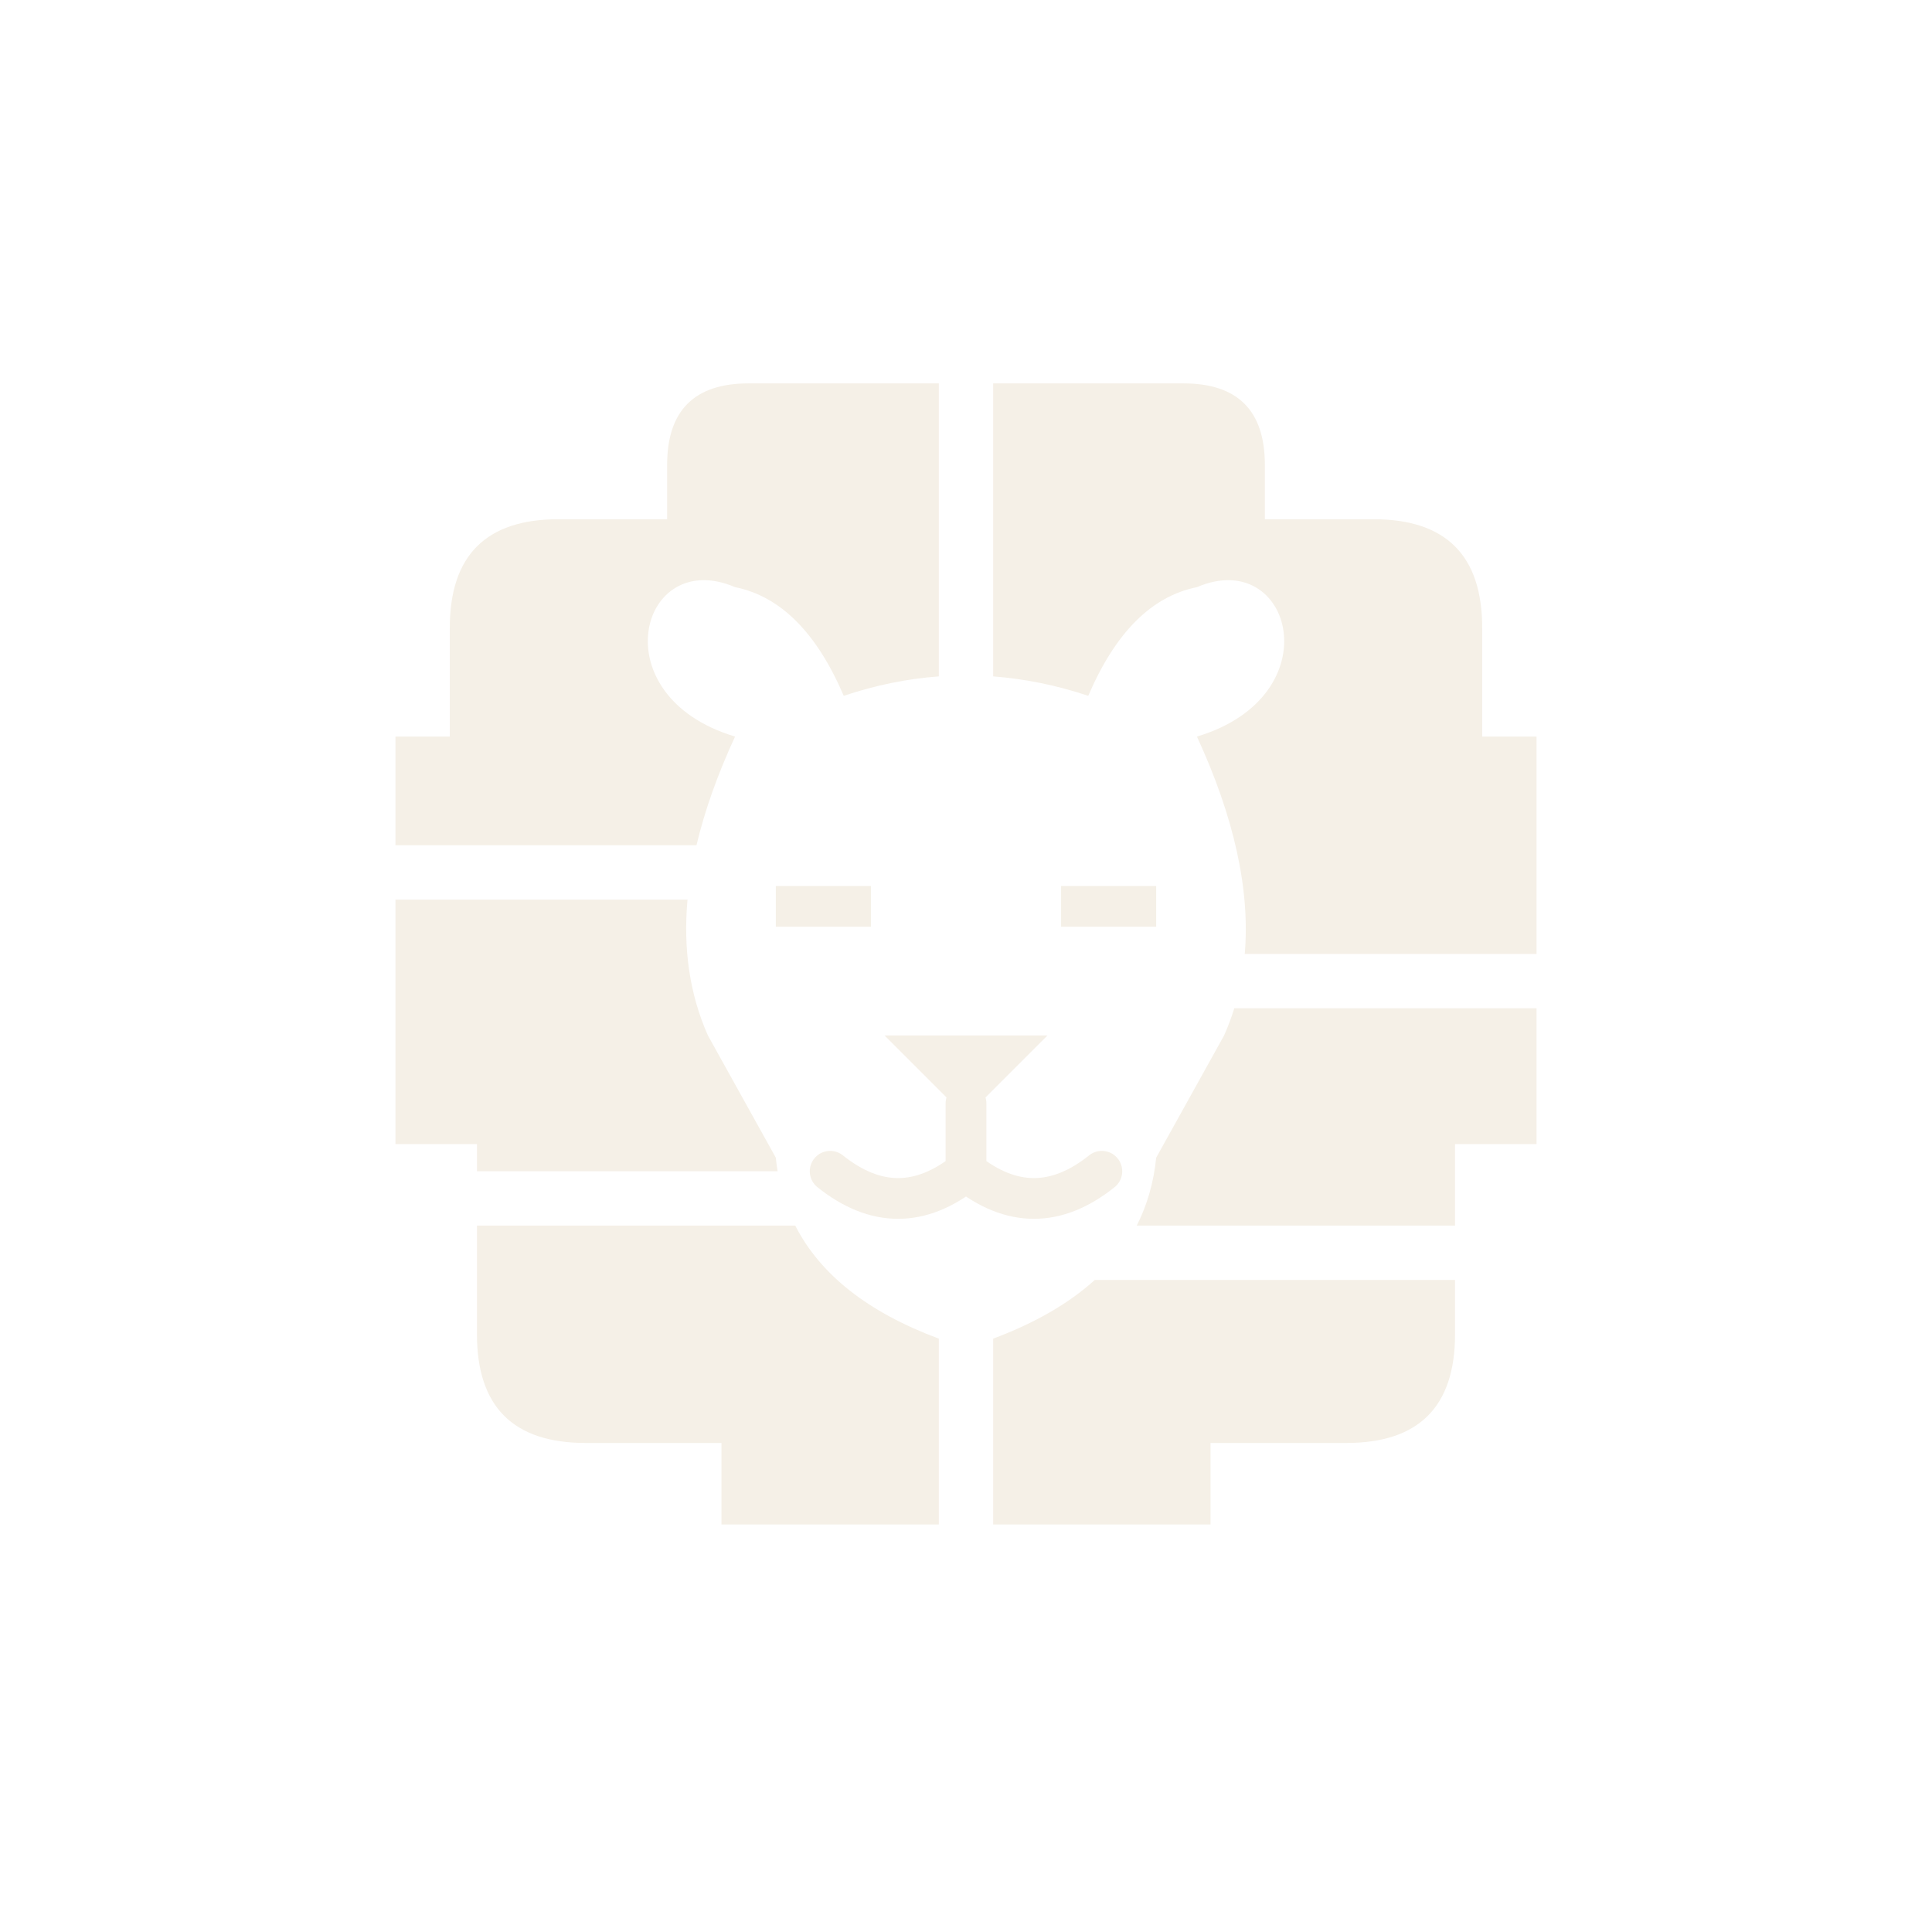
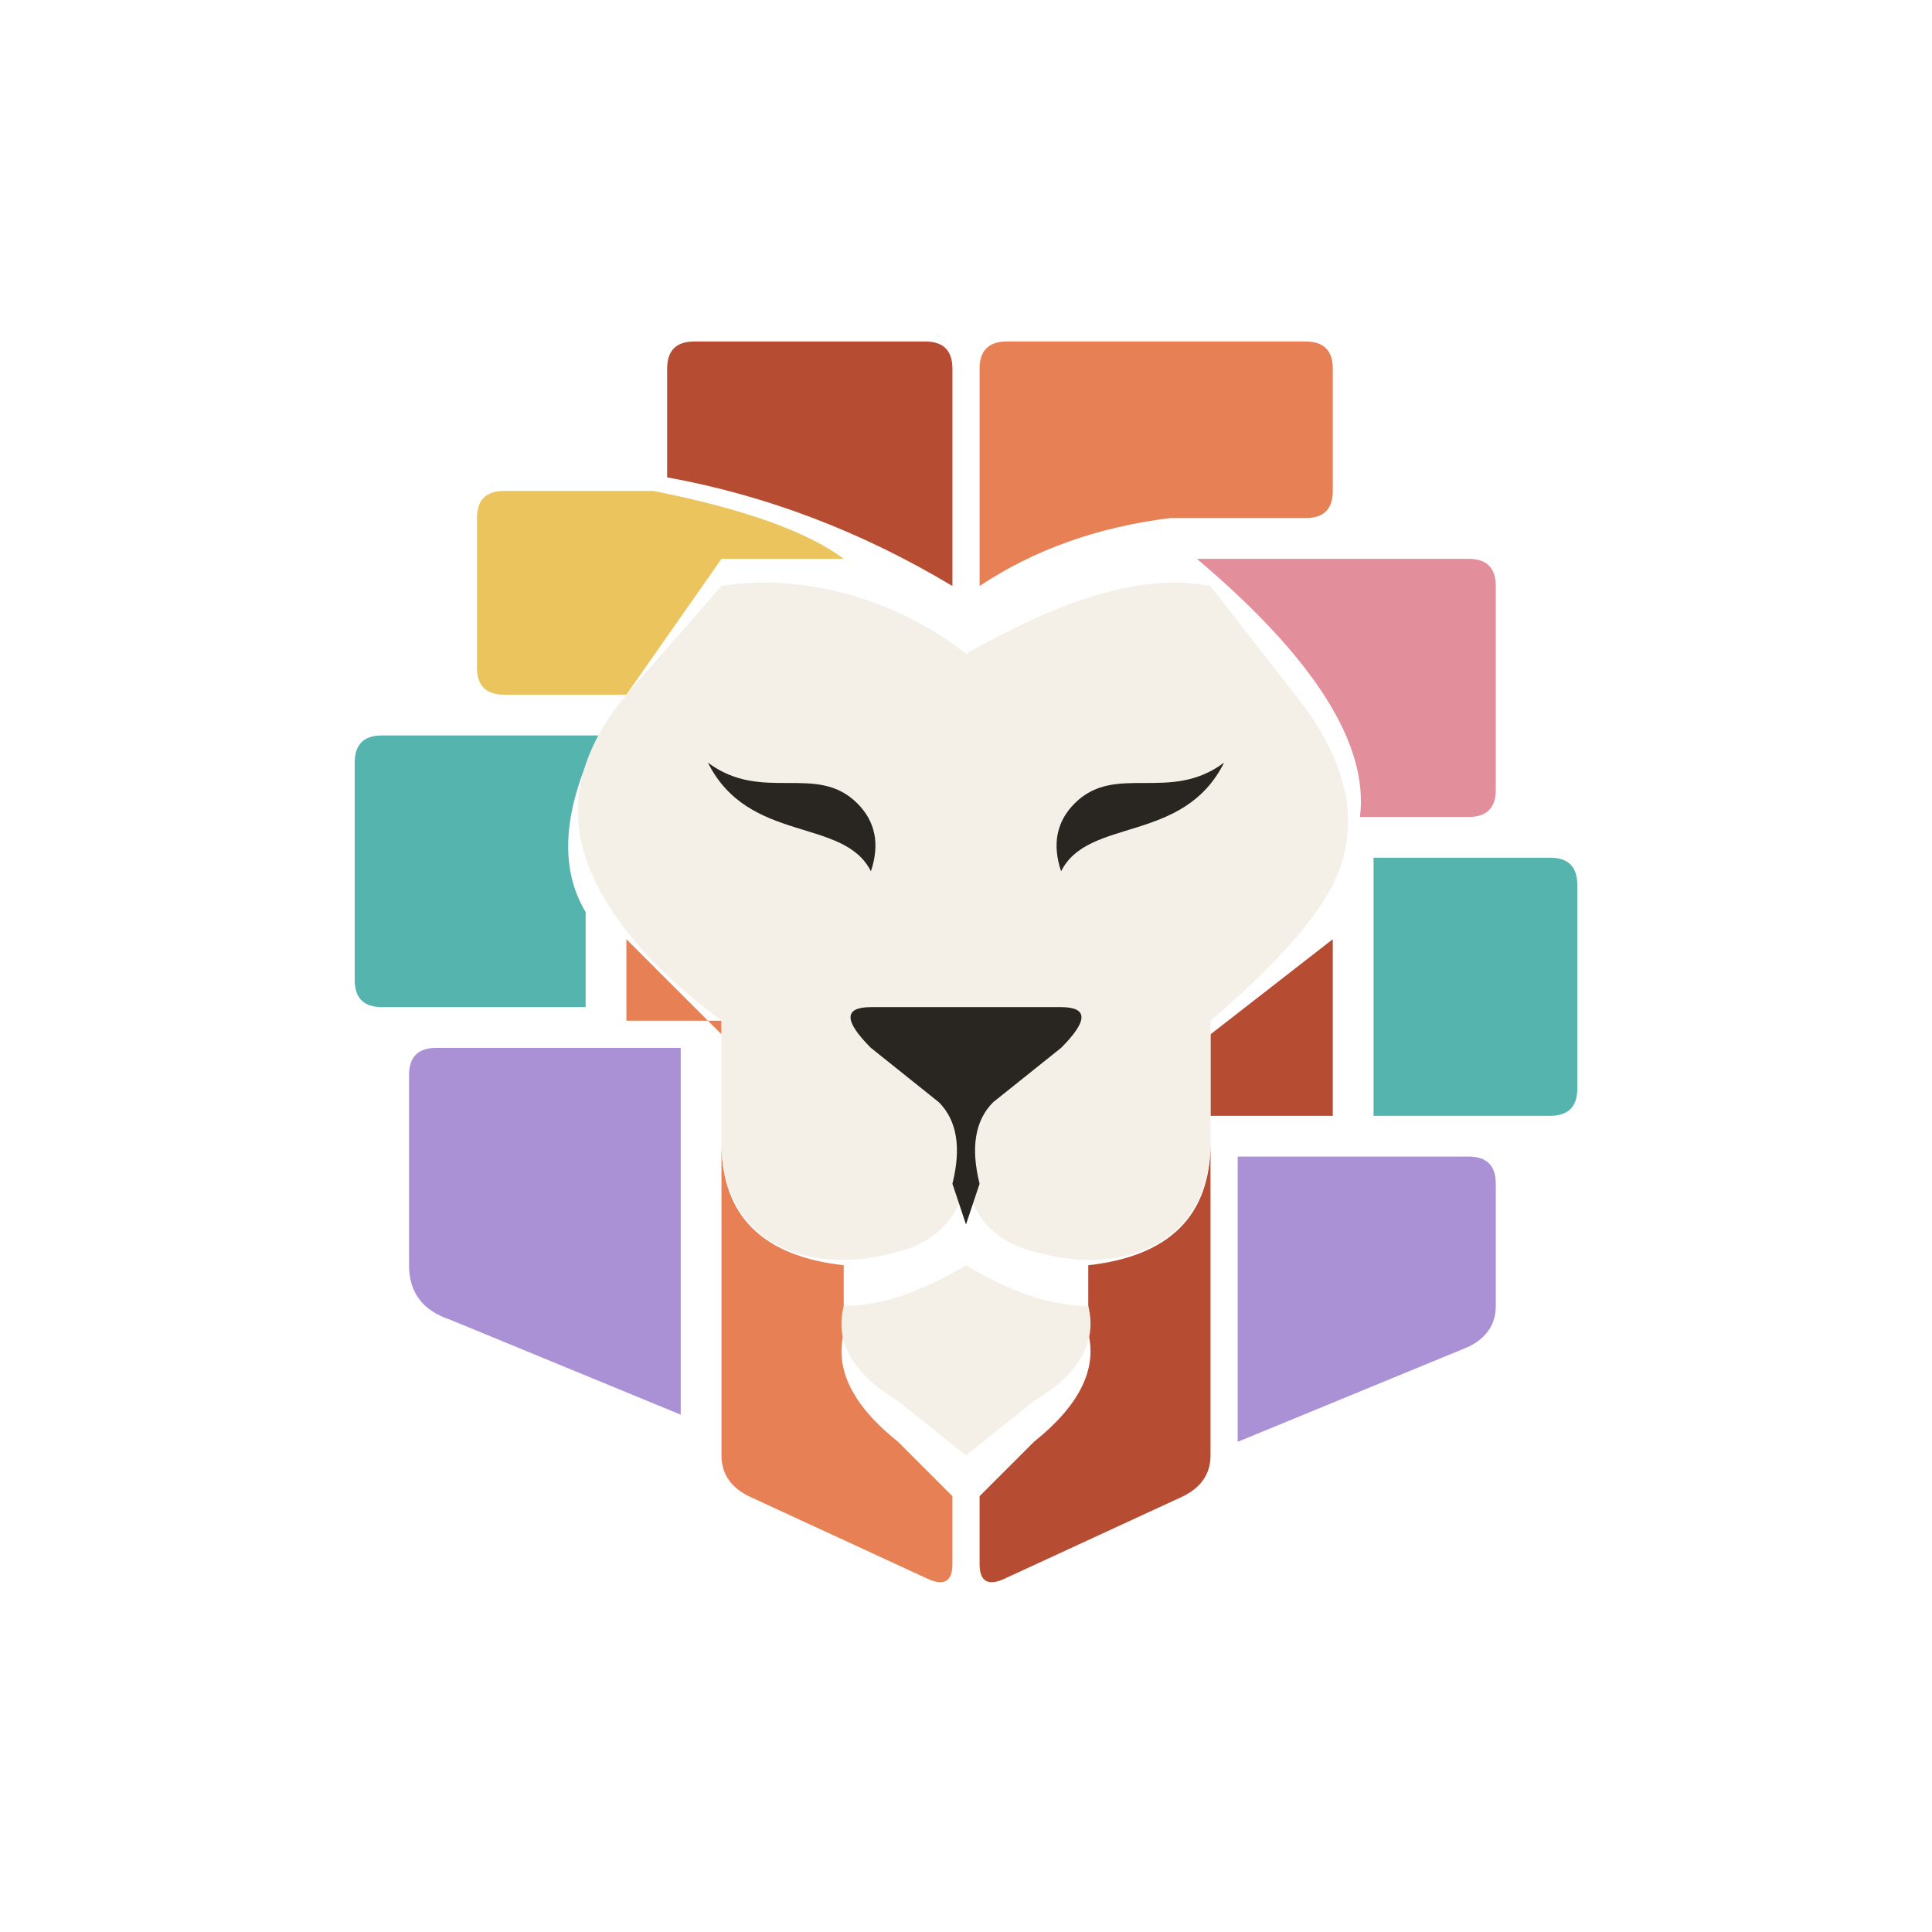
<svg xmlns="http://www.w3.org/2000/svg" viewBox="0 0 1024 1024" role="img" aria-label="leon unmasked lion foreground">
-   <g transform="translate(152 160) scale(7.2)" fill="#F5F0E7" color="#F5F0E7">
-     <path d="M34,6h14v21.57c-2.33,0.17 -4.67,0.65 -7,1.43c-2,-4.67 -4.67,-7.33 -8,-8c-7,-3 -10,8 0,11c-1.3,2.81 -2.24,5.47 -2.84,8h-22.16v-8h4v-8c0,-5.33 2.67,-8 8,-8h8v-4c0,-4 2,-6 6,-6zM29.5,44c-0.33,3.67 0.17,7 1.5,10l5,9c0.03,0.34 0.08,0.67 0.13,1h-22.13v-2h-6v-18zM37.43,68c1.84,3.61 5.37,6.39 10.57,8.32l0,13.68h-16v-6h-10c-5.33,0 -8,-2.67 -8,-8v-8zM52,76.32c3.08,-1.15 5.57,-2.59 7.48,-4.32h26.52v4c0,5.33 -2.67,8 -8,8h-10v6h-16zM62.57,68c0.77,-1.52 1.25,-3.19 1.43,-5l5,-9c0.29,-0.65 0.54,-1.32 0.75,-2h22.25v10h-6v6zM70.52,48c0.4,-4.7 -0.77,-10.04 -3.52,-16c10,-3 7,-14 0,-11c-3.33,0.67 -6,3.33 -8,8c-2.33,-0.78 -4.67,-1.25 -7,-1.43v-21.57h14c4,0 6,2 6,6v4h8c5.33,0 8,2.67 8,8v8h4v16z" />
-     <path d="M36 43H43V46H36ZM57 43H64V46H57ZM44 54H56L50 60Z" />
-     <path d="M50 59V64Q45 68 40 64M50 64Q55 68 60 64" fill="none" stroke="currentColor" stroke-width="3" stroke-linecap="round" stroke-linejoin="round" />
+   <g transform="translate(152 145) scale(7.2)" fill="#F5F0E7" color="#F5F0E7">
+     <path fill="#B64C32" d="M30 5H47Q49 5 49 7V23Q39 17 28 15V7Q28 5 30 5Z" />
+     <path fill="#E78155" d="M53 5H75Q77 5 77 7V16Q77 18 75 18H65Q57 19 51 23V7Q51 5 53 5Z" />
+     <path fill="#EBC45E" d="M16 16H27Q37 18 41 21H32L25 31H16Q14 31 14 29V18Q14 16 16 16Z" />
+     <path fill="#E28E9B" d="M67 21H87Q89 21 89 23V38Q89 40 87 40H79Q80 32 67 21Z" />
+     <path fill="#55B5AE" d="M7 34H23Q19 42 22 47V54H7Q5 54 5 52V36Q5 34 7 34Z" />
+     <path fill="#55B5AE" d="M80 43H93Q95 43 95 45V60Q95 62 93 62H80Z" />
+     <path fill="#AA91D6" d="M11 57H29V84L12 77Q9 76 9 73V59Q9 57 11 57Z" />
+     <path fill="#AA91D6" d="M70 65H87Q89 65 89 67V76Q89 78 87 79L70 86Z" />
+     <path fill="#E78155" d="M25 49L32 56V64Q32 72 41 73V78Q40 82 45 86L49 90V95Q49 97 47 96L34 90Q32 89 32 87V55H25Z" />
+     <path fill="#B64C32" d="M77 49V62H68V87Q68 89 66 90L53 96Q51 97 51 95V90L55 86Q60 82 59 78V73Q68 72 68 64V56Z" />
+     <path fill="#F5F0E7" d="M32 23C38 22 45 24 50 28C57 24 63 22 68 23L75 32Q80 39 77 45Q75 49 68 55V64C68 71 62 74 55 72Q51 71 50 67Q49 71 45 72C38 74 32 71 32 64V55Q24 49 22 43Q20 37 25 31Z M41 76Q45 76 50 73Q55 76 59 76Q60 80 55 83L50 87L45 83Q40 80 41 76Z" />
+     <path fill="#292521" d="M31 36C35 39 39 36 42 39Q44 41 43 44C41 40 34 42 31 36ZM69 36C65 39 61 36 58 39Q56 41 57 44C59 40 66 42 69 36Z M43 54H57Q60 54 57 57L52 61Q50 63 51 67L50 70L49 67Q50 63 48 61L43 57Q40 54 43 54Z" />
  </g>
</svg>
